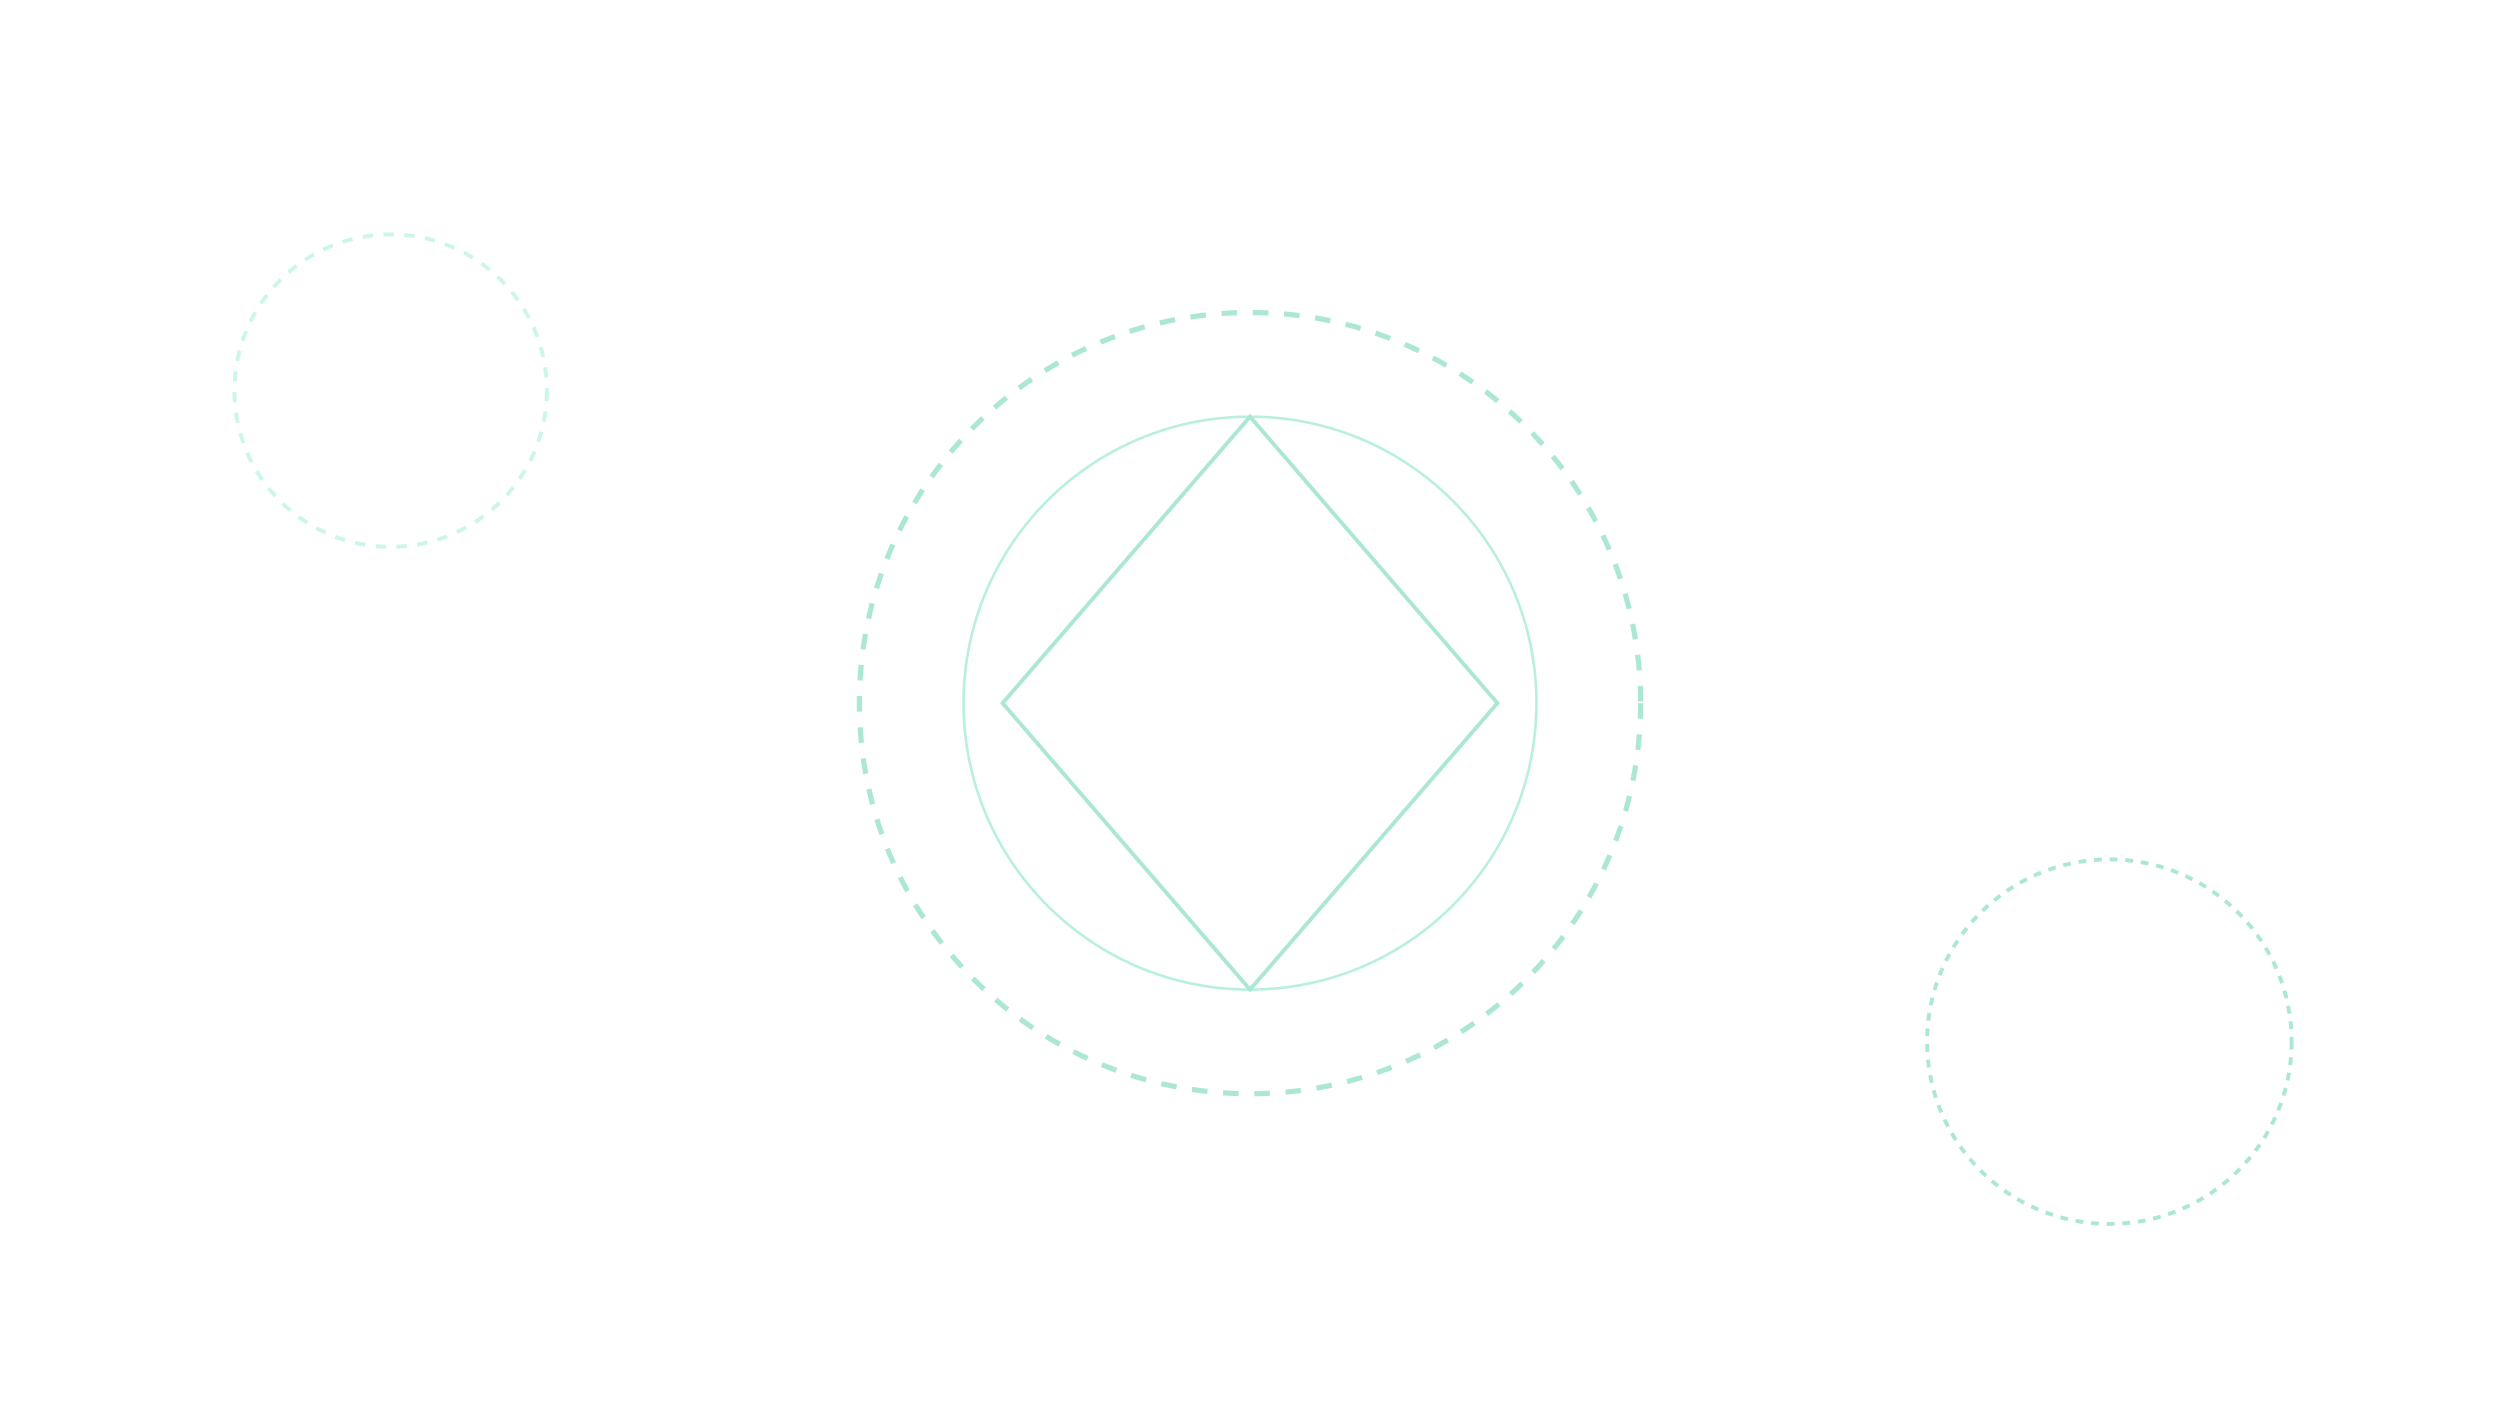
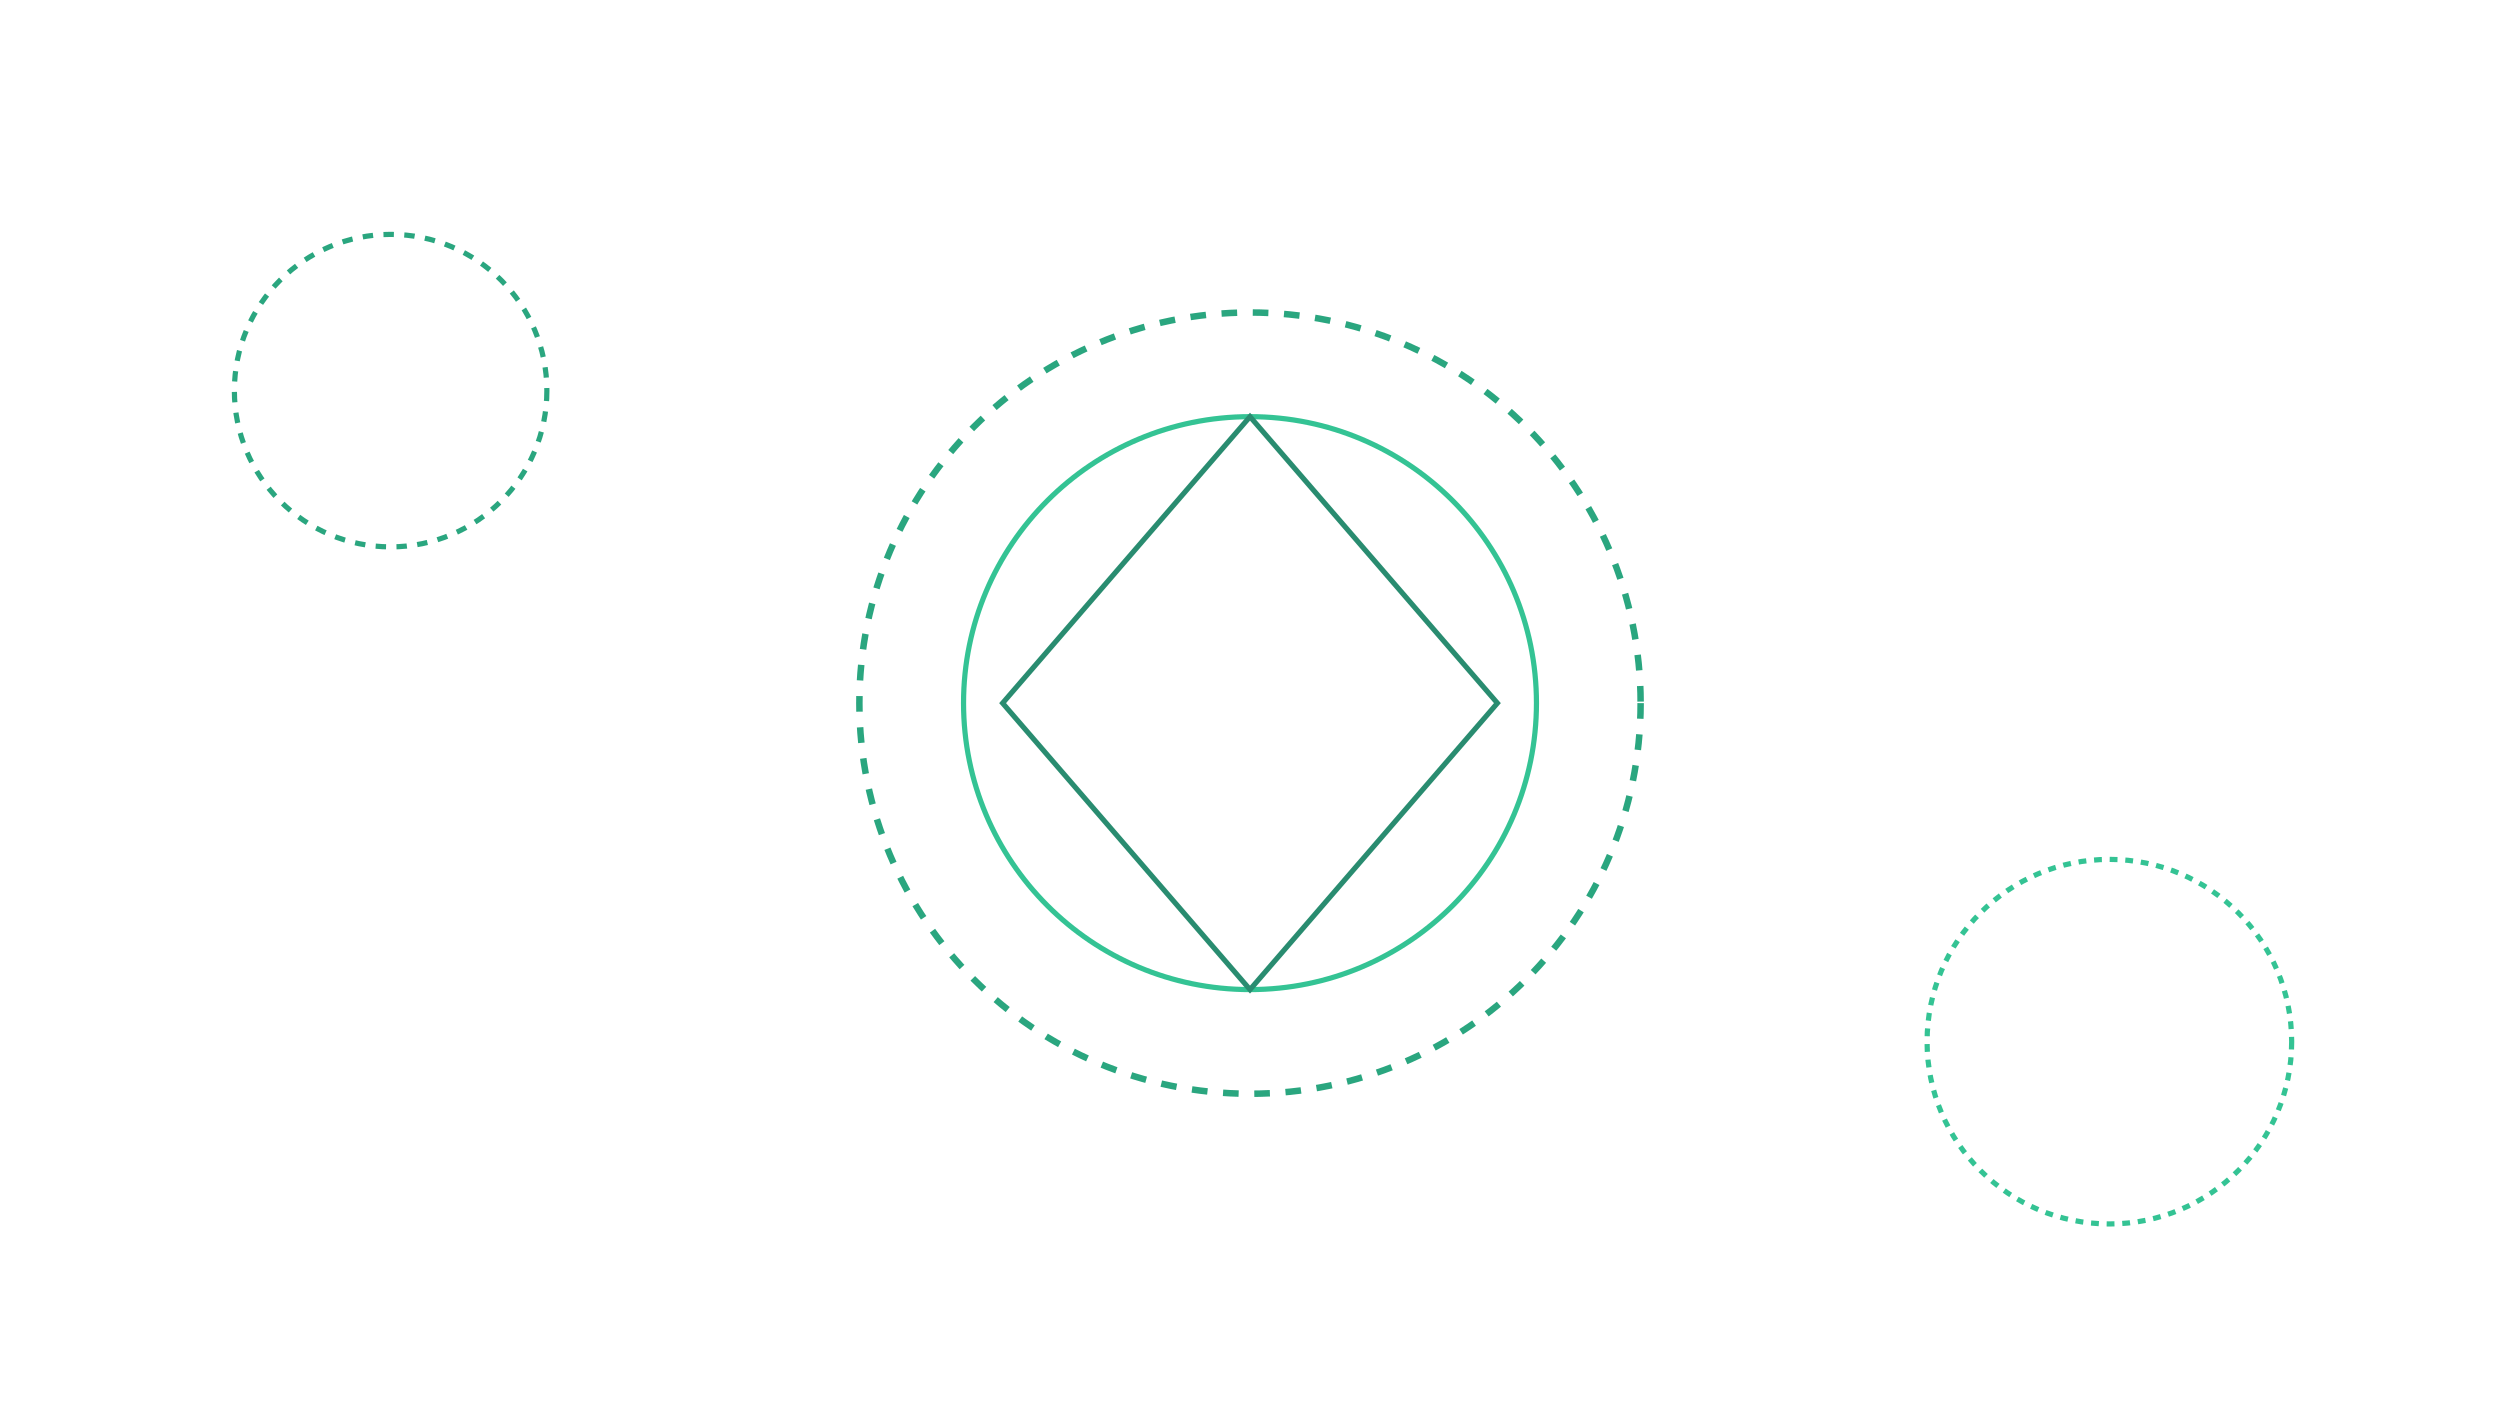
<svg xmlns="http://www.w3.org/2000/svg" width="1920" height="1080" viewBox="0 0 1920 1080" fill="none">
-   <g opacity="0.35">
-     <circle cx="960" cy="540" r="300" stroke="#10b981" stroke-width="4" stroke-dasharray="12 12" />
-     <circle cx="960" cy="540" r="220" stroke="#34d399" stroke-width="2" />
-     <polygon points="960,320 1150,540 960,760 770,540" stroke="#10b981" stroke-width="3" fill="none" />
-     <circle cx="300" cy="300" r="120" stroke="#6ee7b7" stroke-width="3" stroke-dasharray="8 8" />
-     <circle cx="1620" cy="800" r="140" stroke="#10b981" stroke-width="3" stroke-dasharray="6 6" />
+   <g opacity="0.85">
+     <circle cx="960" cy="540" r="300" stroke="#059669" stroke-width="5" stroke-dasharray="12 12" />
+     <circle cx="960" cy="540" r="220" stroke="#10b981" stroke-width="4" />
+     <polygon points="960,320 1150,540 960,760 770,540" stroke="#047857" stroke-width="4" fill="none" />
+     <circle cx="300" cy="300" r="120" stroke="#059669" stroke-width="4" stroke-dasharray="8 8" />
+     <circle cx="1620" cy="800" r="140" stroke="#10b981" stroke-width="4" stroke-dasharray="6 6" />
  </g>
</svg>
